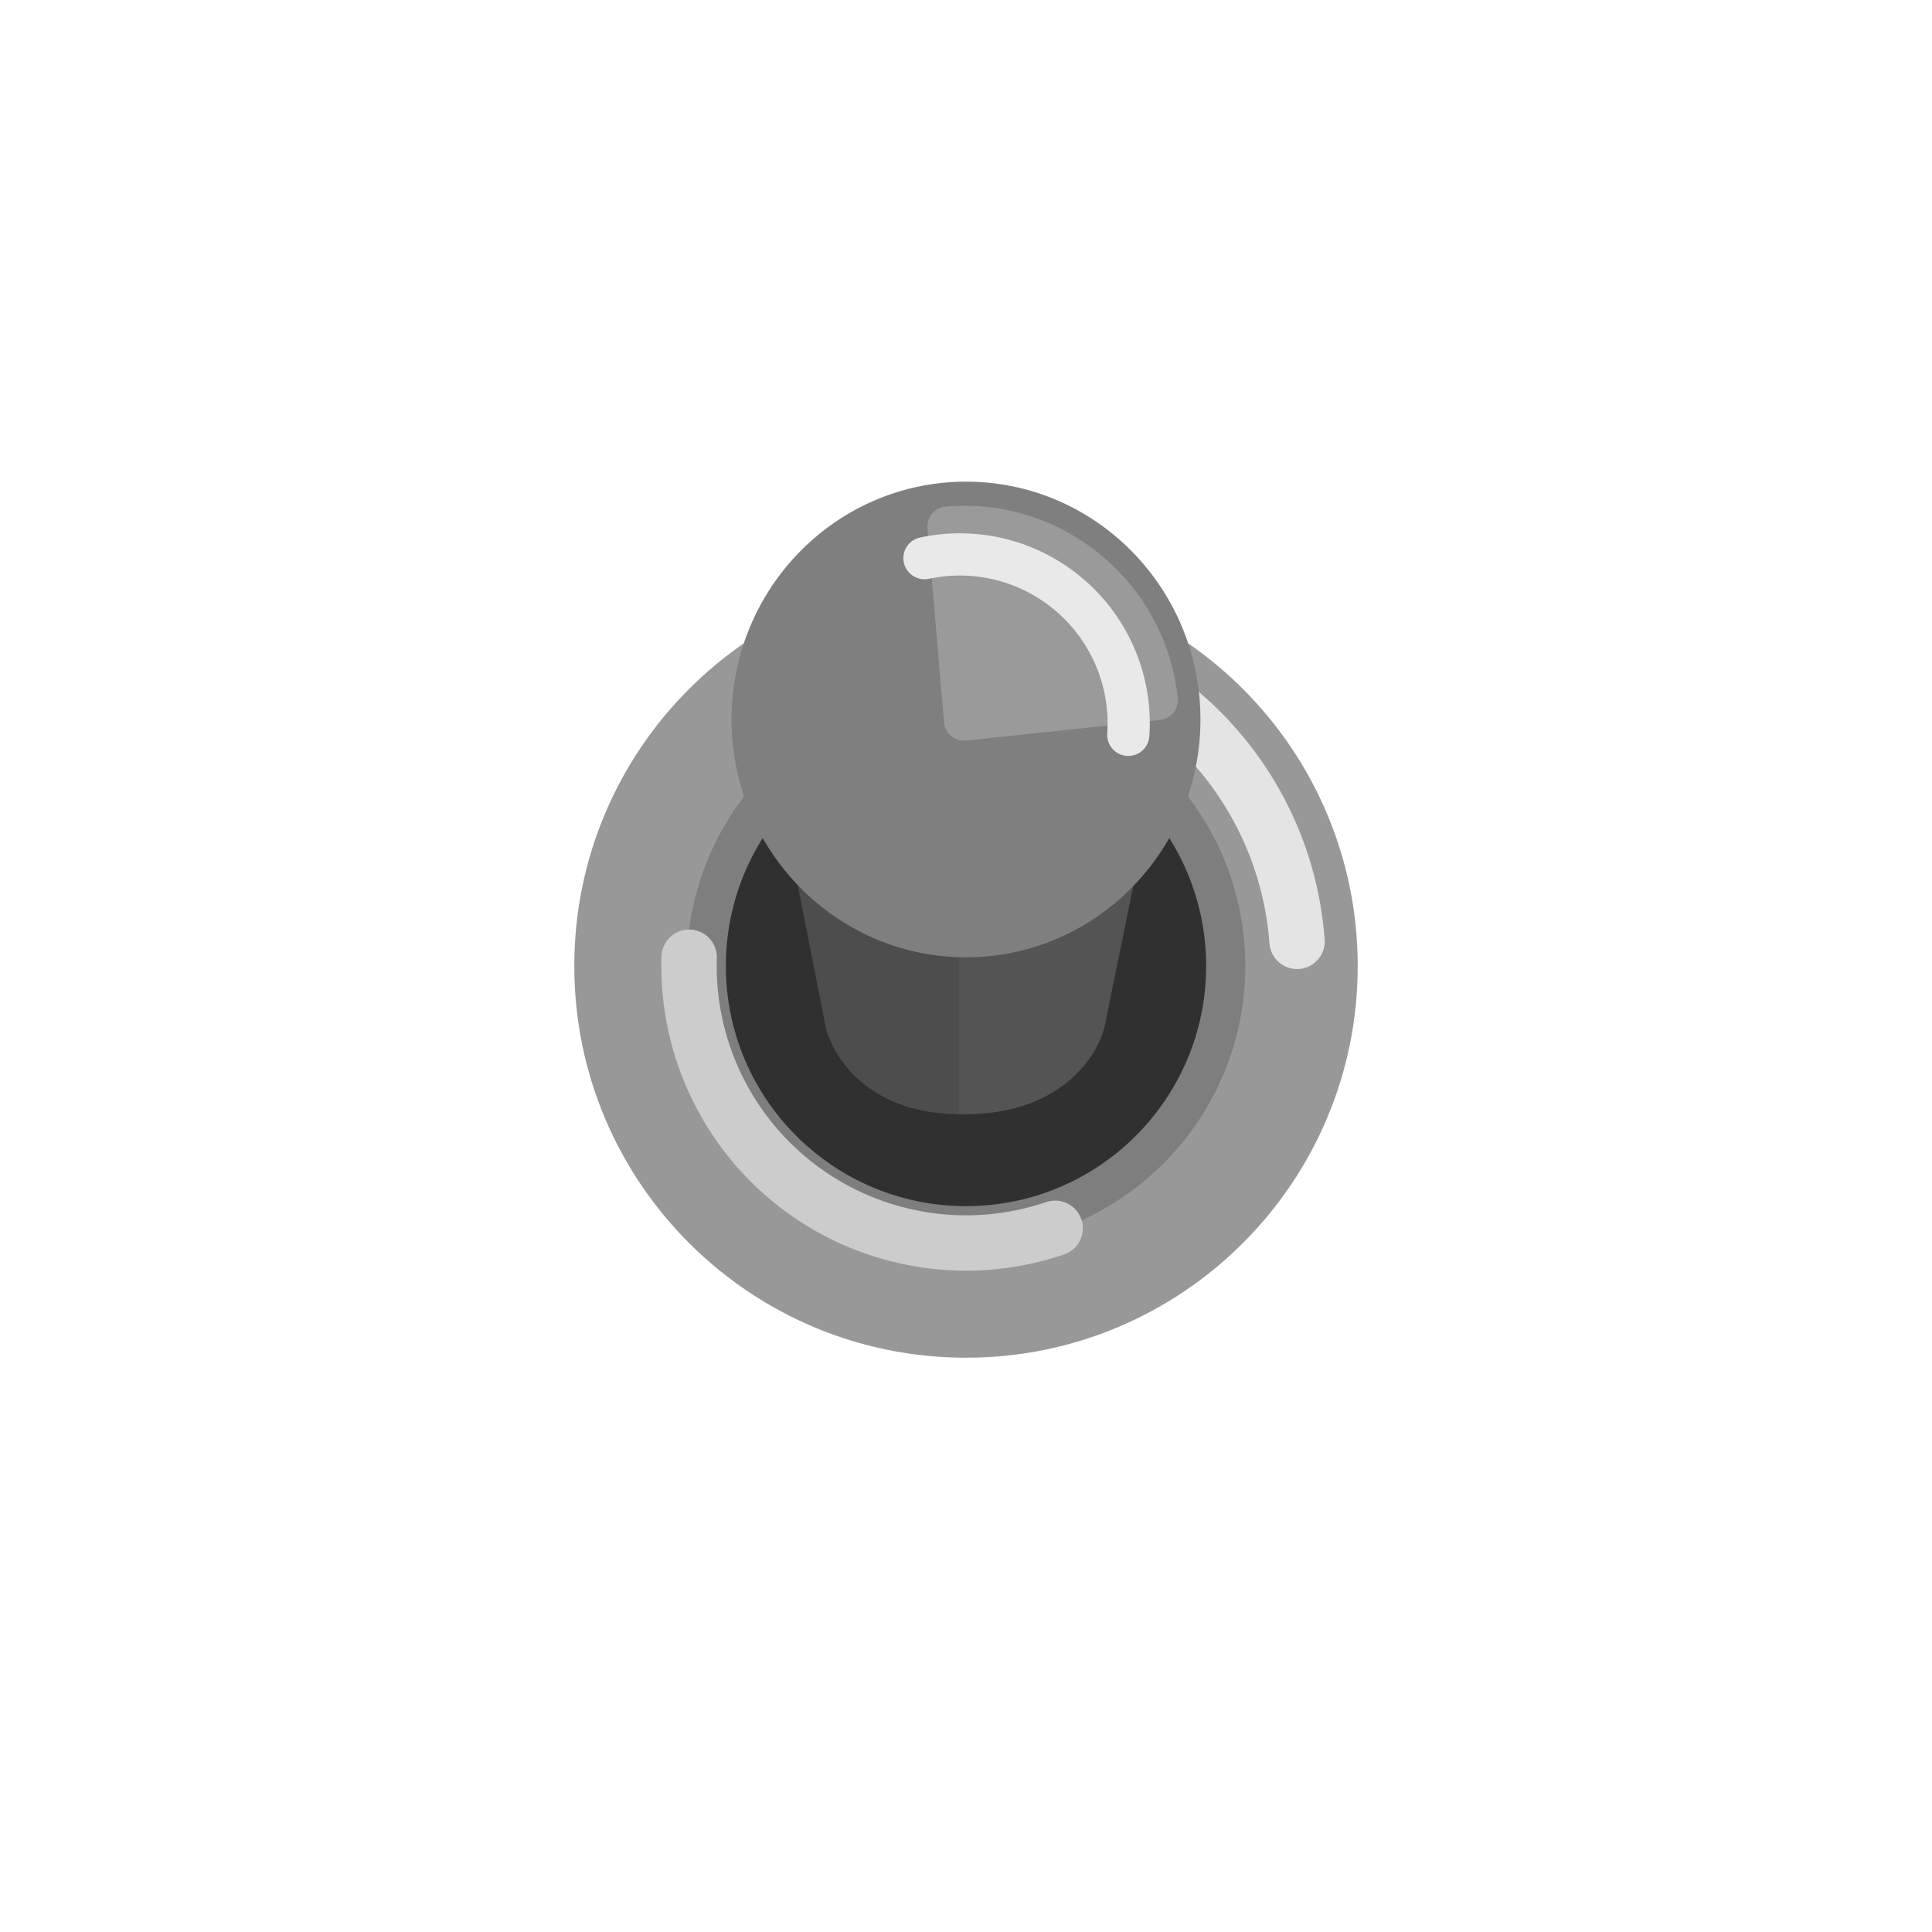
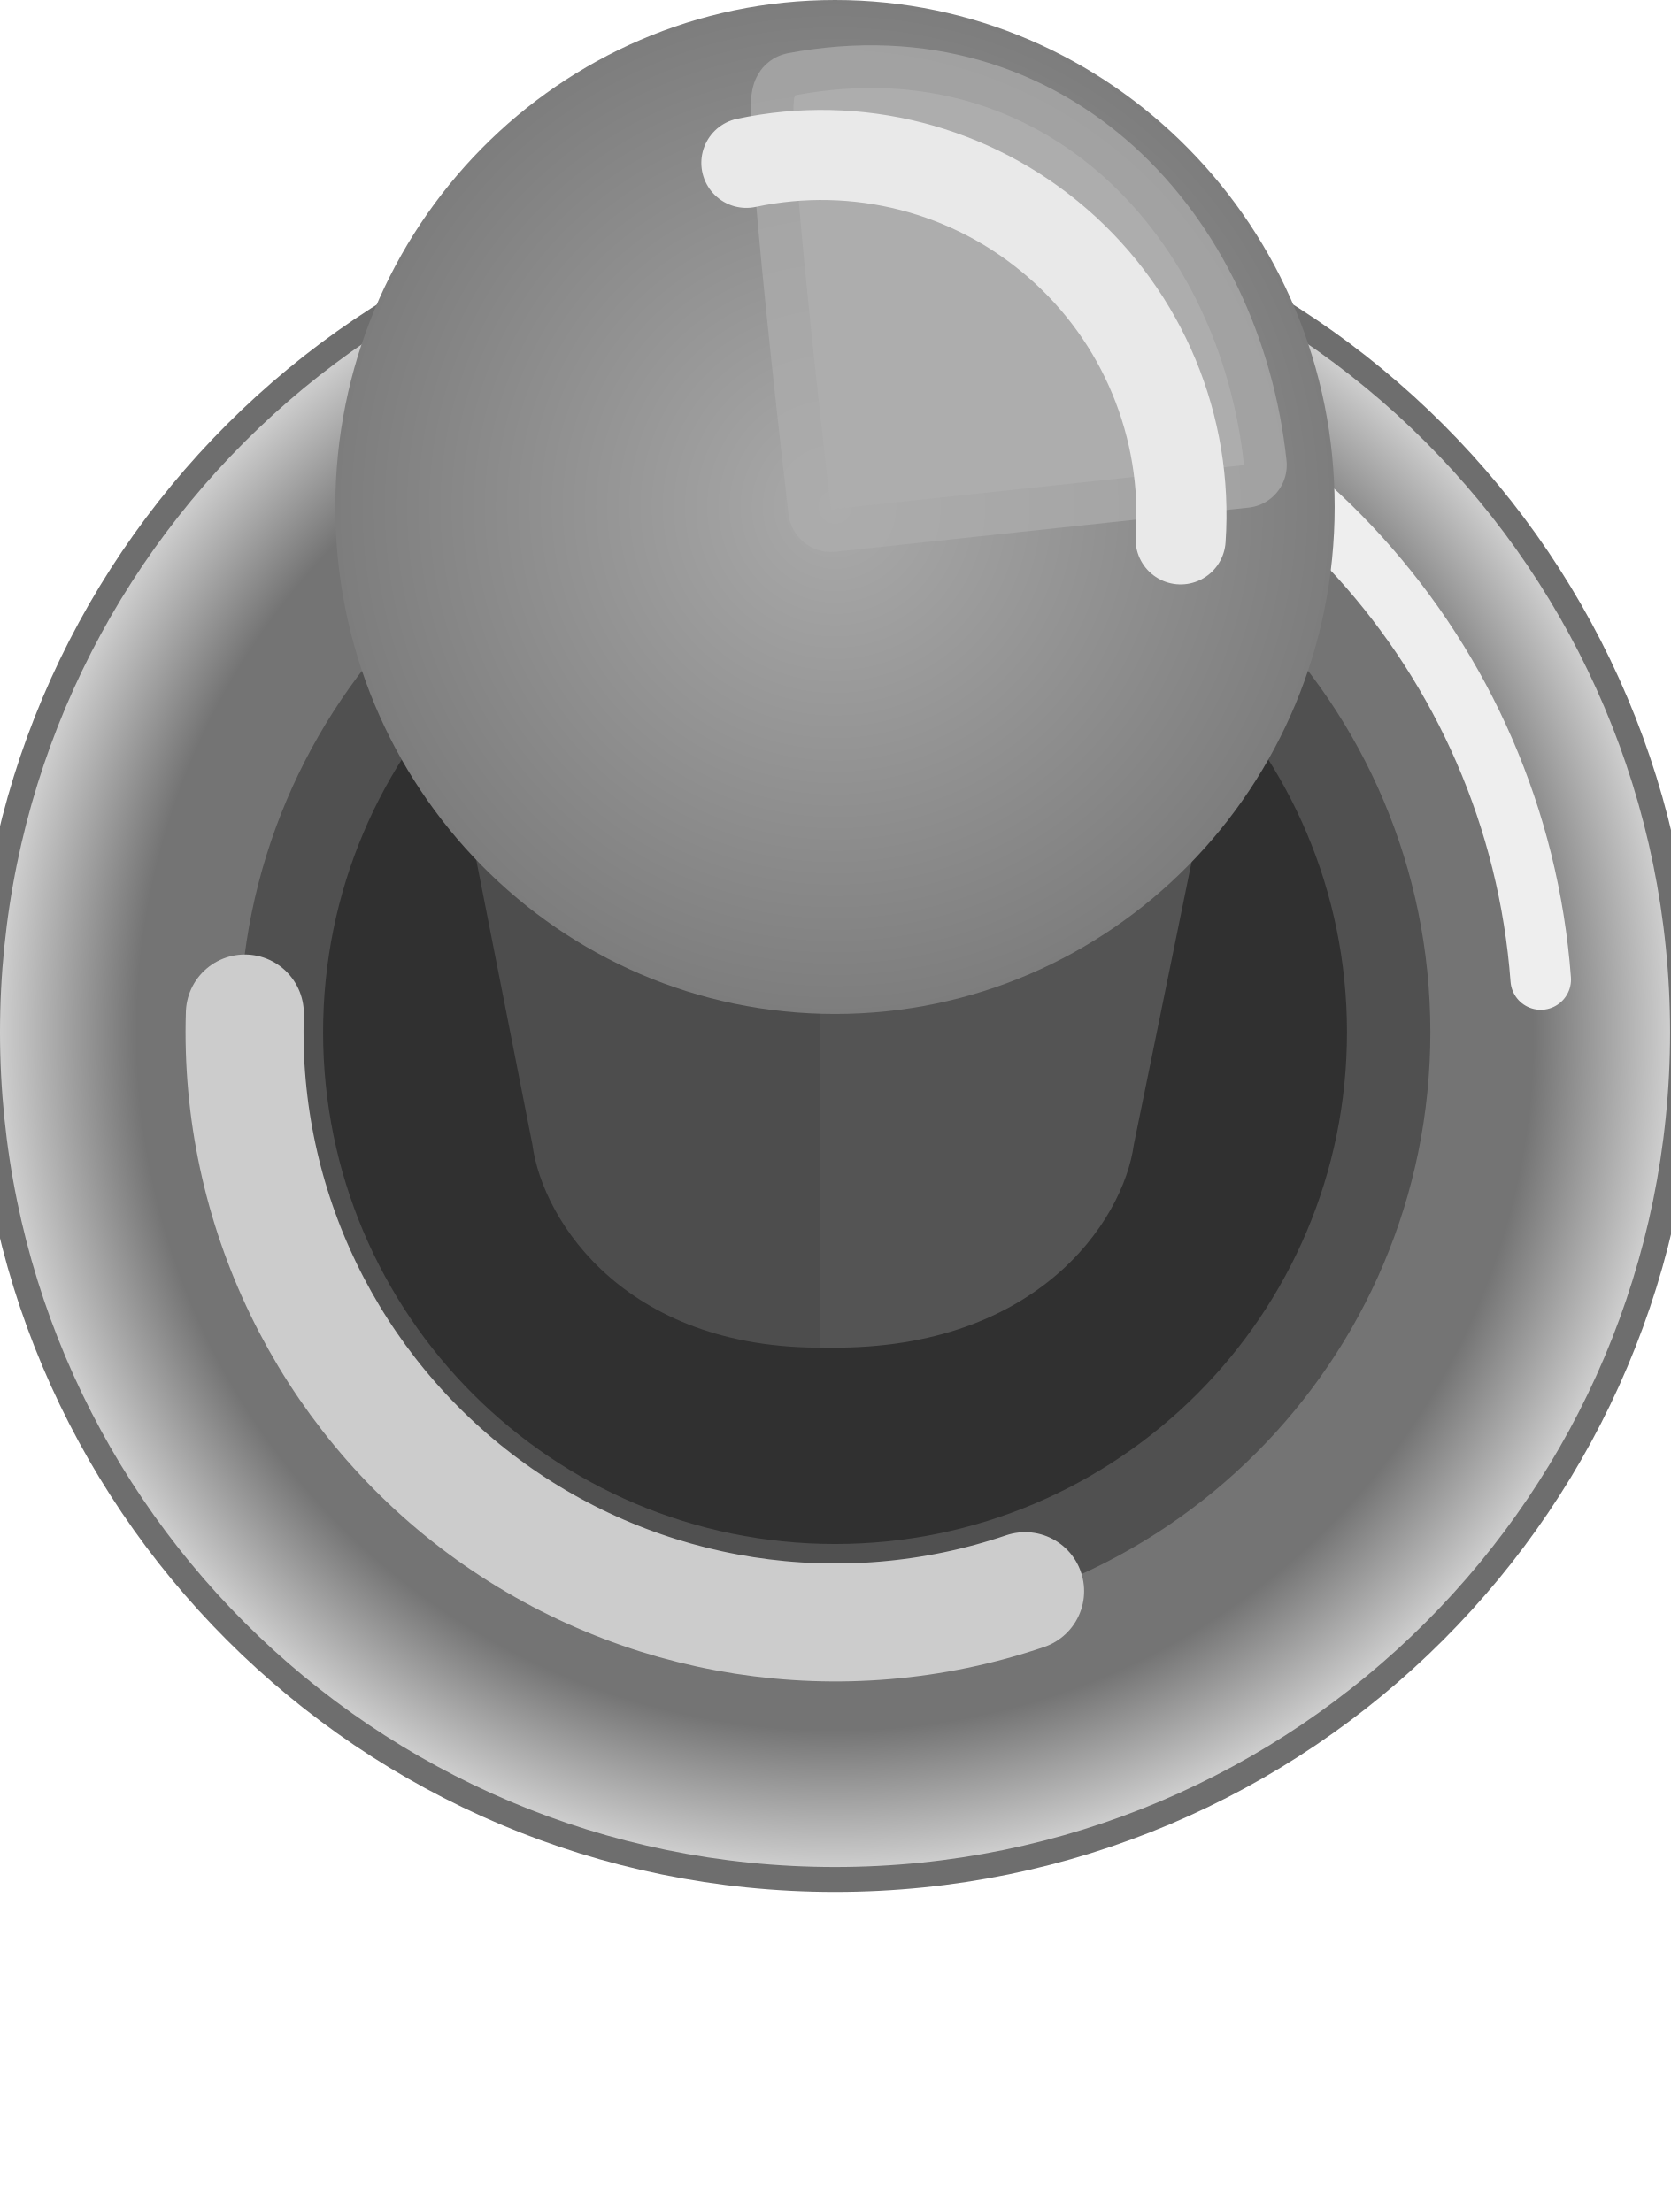
- <svg xmlns="http://www.w3.org/2000/svg" xmlns:xlink="http://www.w3.org/1999/xlink" width="20mm" height="20mm" viewBox="0 0 20 20" version="1.1" id="svg1">
+ <svg xmlns="http://www.w3.org/2000/svg" xmlns:xlink="http://www.w3.org/1999/xlink" width="5.823mm" height="7.714mm" viewBox="0 0 5.823 7.714" version="1.1" id="svg1">
  <defs id="defs1">
+     <linearGradient id="linearGradient2">
+       <stop style="stop-color:#aaaaaa;stop-opacity:1;" offset="0" id="stop3" />
+       <stop style="stop-color:#7d7d7d;stop-opacity:1;" offset="1" id="stop4" />
+     </linearGradient>
+     <linearGradient id="linearGradient1">
+       <stop style="stop-color:#747474;stop-opacity:1;" offset="0.813" id="stop1" />
+       <stop style="stop-color:#dddddd;stop-opacity:1;" offset="1" id="stop2" />
+     </linearGradient>
    <linearGradient id="linearGradient8">
      <stop style="stop-color:#2f2f2f;stop-opacity:1;" offset="0" id="stop8" />
      <stop style="stop-color:#7b7b7b;stop-opacity:1;" offset="1" id="stop9" />
    </linearGradient>
-     <linearGradient xlink:href="#linearGradient8" id="linearGradient9" x1="10" y1="9.043" x2="10" y2="13.755" gradientUnits="userSpaceOnUse" gradientTransform="matrix(0.8977019,0,0,0.6573282,1.022981,2.866938)" />
+     <linearGradient xlink:href="#linearGradient8" id="linearGradient9" x1="10" y1="9.043" x2="10" y2="13.755" gradientUnits="userSpaceOnUse" gradientTransform="matrix(0.6444814,0,0,0.4719115,2.411272,3.735093)" />
+     <radialGradient xlink:href="#linearGradient1" id="radialGradient2" cx="4.055" cy="5.014" fx="4.055" fy="5.014" r="4.176" gradientUnits="userSpaceOnUse" />
+     <radialGradient xlink:href="#linearGradient2" id="radialGradient4" cx="8.856" cy="11.891" fx="8.856" fy="11.891" r="1.742" gradientTransform="matrix(1,0,0,1.014499,0,-0.1724103)" gradientUnits="userSpaceOnUse" />
+     <radialGradient xlink:href="#linearGradient2" id="radialGradient4-6" cx="8.856" cy="11.891" fx="8.856" fy="11.891" r="1.742" gradientTransform="matrix(1,0,0,1.014499,-5.944666,-10.29613)" gradientUnits="userSpaceOnUse" />
  </defs>
-   <g id="layer1">
-     <circle style="fill:#989898;fill-opacity:1;stroke-width:0.242;stroke-linejoin:round;stroke-dasharray:none;stroke-dashoffset:48.849;paint-order:stroke fill markers" id="path1" cx="10" cy="10" r="4.055" />
-     <circle style="fill:#7e7e7e;fill-opacity:1;stroke-width:0.172;stroke-linejoin:round;stroke-dasharray:none;stroke-dashoffset:48.849;paint-order:stroke fill markers" id="path1-3" cx="10" cy="10" r="2.891" />
-     <circle style="fill:#303030;fill-opacity:1;stroke-width:0.318;stroke-linejoin:round;stroke-dashoffset:48.849;paint-order:stroke fill markers" id="path2" cx="10" cy="10" r="2.486" />
-     <path style="fill:none;stroke:#e4e4e4;stroke-width:0.573;stroke-linecap:round;stroke-linejoin:round;stroke-dasharray:none;stroke-dashoffset:48.849;stroke-opacity:1;paint-order:stroke fill markers" d="m 10.594,6.615 c 1.549,0.272 2.716,1.561 2.833,3.13" id="path5" />
-     <path id="path6" style="fill:none;stroke:#cccccc;stroke-width:0.573;stroke-linecap:round;stroke-linejoin:round;stroke-dashoffset:48.849;stroke-opacity:1;paint-order:stroke fill markers" d="M 10.923,12.715 C 10.032,13.018 9.05,12.864 8.294,12.305 7.538,11.745 7.104,10.85 7.134,9.909" />
-     <path style="fill:#4d4d4d;fill-opacity:1;fill-rule:nonzero;stroke:none;stroke-width:0.522;stroke-linecap:round;stroke-linejoin:round;stroke-dasharray:none;stroke-dashoffset:48.849;stroke-opacity:1;paint-order:stroke fill markers" d="m 8.032,8.016 0.499,2.53 c 0.05,0.378 0.465,1.017 1.469,0.987 V 5.932 Z" id="path11" />
-     <path style="fill:#545454;fill-opacity:1;fill-rule:nonzero;stroke:none;stroke-width:0.531;stroke-linecap:round;stroke-linejoin:round;stroke-dasharray:none;stroke-dashoffset:48.849;stroke-opacity:1;paint-order:stroke fill markers" d="m 11.968,8.016 -0.517,2.53 c -0.051,0.378 -0.482,1.017 -1.523,0.987 V 5.932 Z" id="path11-1" />
-     <path style="display:none;fill:url(#linearGradient9);stroke:none;stroke-width:0.224;stroke-linecap:round;stroke-linejoin:round;stroke-dasharray:none;stroke-dashoffset:48.849;stroke-opacity:1;paint-order:stroke fill markers" d="M 10,8.658 H 9.371 L 7.885,12.062 H 12.115 L 10.729,8.658 Z" id="path8" />
-     <ellipse style="fill:#7f7f7f;fill-opacity:1;stroke:none;stroke-width:0.292;stroke-linecap:round;stroke-linejoin:round;stroke-dasharray:none;stroke-dashoffset:48.849;stroke-opacity:1;paint-order:stroke fill markers" id="path7" cx="10" cy="7.448" rx="2.427" ry="2.462" />
-     <path id="path10" style="fill:#9a9a9a;stroke:#9a9a9a;stroke-width:0.415;stroke-linecap:round;stroke-linejoin:round;stroke-dashoffset:48.849;paint-order:stroke fill markers" d="M 9.808,5.45 A 2.018,2.018 0 0 1 11.986,7.247 L 9.979,7.46 Z" />
-     <path id="path9" style="fill:none;stroke:#e9e9e9;stroke-width:0.437;stroke-linecap:round;stroke-linejoin:round;stroke-dasharray:none;stroke-dashoffset:48.849;stroke-opacity:1;paint-order:stroke fill markers" d="m 9.57,5.778 c 0.537,-0.115 1.096,0.029 1.511,0.389 0.415,0.359 0.637,0.893 0.599,1.44" />
+   <g id="g1" transform="scale(0.7179236)">
+     <circle style="display:inline;fill:url(#radialGradient2);fill-opacity:1;stroke-width:0.242;stroke-linejoin:round;stroke-dasharray:none;stroke-dashoffset:48.849;paint-order:stroke fill markers;stroke:#000000;stroke-opacity:0.568" id="path1-35" cx="4.055" cy="5.014" r="4.055" />
+     <circle style="display:inline;fill:#505050;fill-opacity:1;stroke-width:0.172;stroke-linejoin:round;stroke-dasharray:none;stroke-dashoffset:48.849;paint-order:stroke fill markers" id="path1-3-6" cx="4.055" cy="5.014" r="2.891" />
+     <circle style="display:inline;fill:#303030;fill-opacity:1;stroke-width:0.318;stroke-linejoin:round;stroke-dashoffset:48.849;paint-order:stroke fill markers" id="path2-2" cx="4.055" cy="5.014" r="2.486" />
+     <path style="display:inline;fill:none;stroke:#eeeeee;stroke-width:0.294;stroke-linecap:round;stroke-linejoin:round;stroke-dasharray:none;stroke-dashoffset:48.849;stroke-opacity:1;paint-order:stroke fill markers" d="m 4.649,1.628 c 1.549,0.272 2.716,1.561 2.833,3.13" id="path5-9" />
+     <path id="path6-1" style="display:inline;fill:none;stroke:#cccccc;stroke-width:0.573;stroke-linecap:round;stroke-linejoin:round;stroke-dashoffset:48.849;stroke-opacity:1;paint-order:stroke fill markers" d="M 4.978,7.729 C 4.088,8.031 3.105,7.878 2.349,7.318 1.593,6.758 1.159,5.863 1.189,4.923" />
+   </g>
+   <g id="layer1" transform="translate(-5.944666,-5.944666)" style="display:none">
+     <path style="fill:#454545;fill-opacity:1;fill-rule:nonzero;stroke:none;stroke-width:0.377;stroke-linecap:round;stroke-linejoin:round;stroke-dasharray:none;stroke-dashoffset:48.849;stroke-opacity:1;paint-order:stroke fill markers" d="M 7.443,11.187 7.801,9.346 C 7.837,9.071 8.135,8.606 8.856,8.628 v 4.074 z" id="path11" />
+     <path style="fill:#545454;fill-opacity:1;fill-rule:nonzero;stroke:none;stroke-width:0.384;stroke-linecap:round;stroke-linejoin:round;stroke-dasharray:none;stroke-dashoffset:48.849;stroke-opacity:1;paint-order:stroke fill markers" d="M 10.269,11.187 9.898,9.346 C 9.861,9.071 9.552,8.606 8.804,8.628 v 4.074 z" id="path11-1" />
+     <path style="display:none;fill:url(#linearGradient9);stroke:none;stroke-width:0.161;stroke-linecap:round;stroke-linejoin:round;stroke-dasharray:none;stroke-dashoffset:48.849;stroke-opacity:1;paint-order:stroke fill markers" d="M 8.856,7.893 H 8.404 L 7.338,10.336 H 10.374 L 9.379,7.893 Z" id="path8" />
+     <ellipse style="fill:url(#radialGradient4);fill-opacity:1;stroke:none;stroke-width:0.21;stroke-linecap:round;stroke-linejoin:round;stroke-dasharray:none;stroke-dashoffset:48.849;stroke-opacity:1;paint-order:stroke fill markers" id="path7" cx="8.856" cy="11.891" rx="1.742" ry="1.768" />
+     <path id="path10" style="fill:#adadad;fill-opacity:1;stroke:#adadad;stroke-width:0.298;stroke-linecap:round;stroke-linejoin:round;stroke-dashoffset:48.849;stroke-opacity:0.741;paint-order:stroke fill markers" d="m 8.719,10.456 c 0.878,-0.165 1.48,0.507 1.563,1.29 l -1.441,0.153 c 0,0 -0.169,-1.435 -0.123,-1.444 z" />
+     <path id="path9" style="fill:none;stroke:#e9e9e9;stroke-width:0.314;stroke-linecap:round;stroke-linejoin:round;stroke-dasharray:none;stroke-dashoffset:48.849;stroke-opacity:1;paint-order:stroke fill markers" d="m 8.547,10.692 c 0.385,-0.082 0.787,0.021 1.084,0.279 0.298,0.258 0.457,0.641 0.43,1.034" />
+   </g>
+   <g id="layer2" style="display:inline">
+     <path style="fill:#4d4d4d;fill-opacity:1;fill-rule:nonzero;stroke:none;stroke-width:0.375;stroke-linecap:round;stroke-linejoin:round;stroke-dasharray:none;stroke-dashoffset:48.849;stroke-opacity:1;paint-order:stroke fill markers" d="m 1.498,2.175 0.358,1.816 c 0.036,0.271 0.334,0.73 1.055,0.708 V 0.679 Z" id="path11-2" />
+     <path style="fill:#545454;fill-opacity:1;fill-rule:nonzero;stroke:none;stroke-width:0.382;stroke-linecap:round;stroke-linejoin:round;stroke-dasharray:none;stroke-dashoffset:48.849;stroke-opacity:1;paint-order:stroke fill markers" d="m 4.324,2.175 -0.371,1.816 C 3.916,4.262 3.607,4.721 2.859,4.699 V 0.679 Z" id="path11-1-7" />
+     <ellipse style="display:inline;fill:url(#radialGradient4-6);fill-opacity:1;stroke:none;stroke-width:0.21;stroke-linecap:round;stroke-linejoin:round;stroke-dasharray:none;stroke-dashoffset:48.849;stroke-opacity:1;paint-order:stroke fill markers" id="path7-7" cx="2.911" cy="1.768" rx="1.742" ry="1.768" />
+     <path id="path10-92" style="display:inline;fill:#adadad;fill-opacity:1;stroke:#adadad;stroke-width:0.298;stroke-linecap:round;stroke-linejoin:round;stroke-dashoffset:48.849;stroke-opacity:0.741;paint-order:stroke fill markers" d="m 2.774,0.332 c 0.878,-0.165 1.48,0.507 1.563,1.29 L 2.897,1.776 c 0,0 -0.169,-1.435 -0.123,-1.444 z" />
+     <path id="path9-0" style="display:inline;fill:none;stroke:#e9e9e9;stroke-width:0.314;stroke-linecap:round;stroke-linejoin:round;stroke-dasharray:none;stroke-dashoffset:48.849;stroke-opacity:1;paint-order:stroke fill markers" d="m 2.602,0.568 c 0.385,-0.082 0.787,0.021 1.084,0.279 0.298,0.258 0.457,0.641 0.43,1.034" />
  </g>
</svg>
